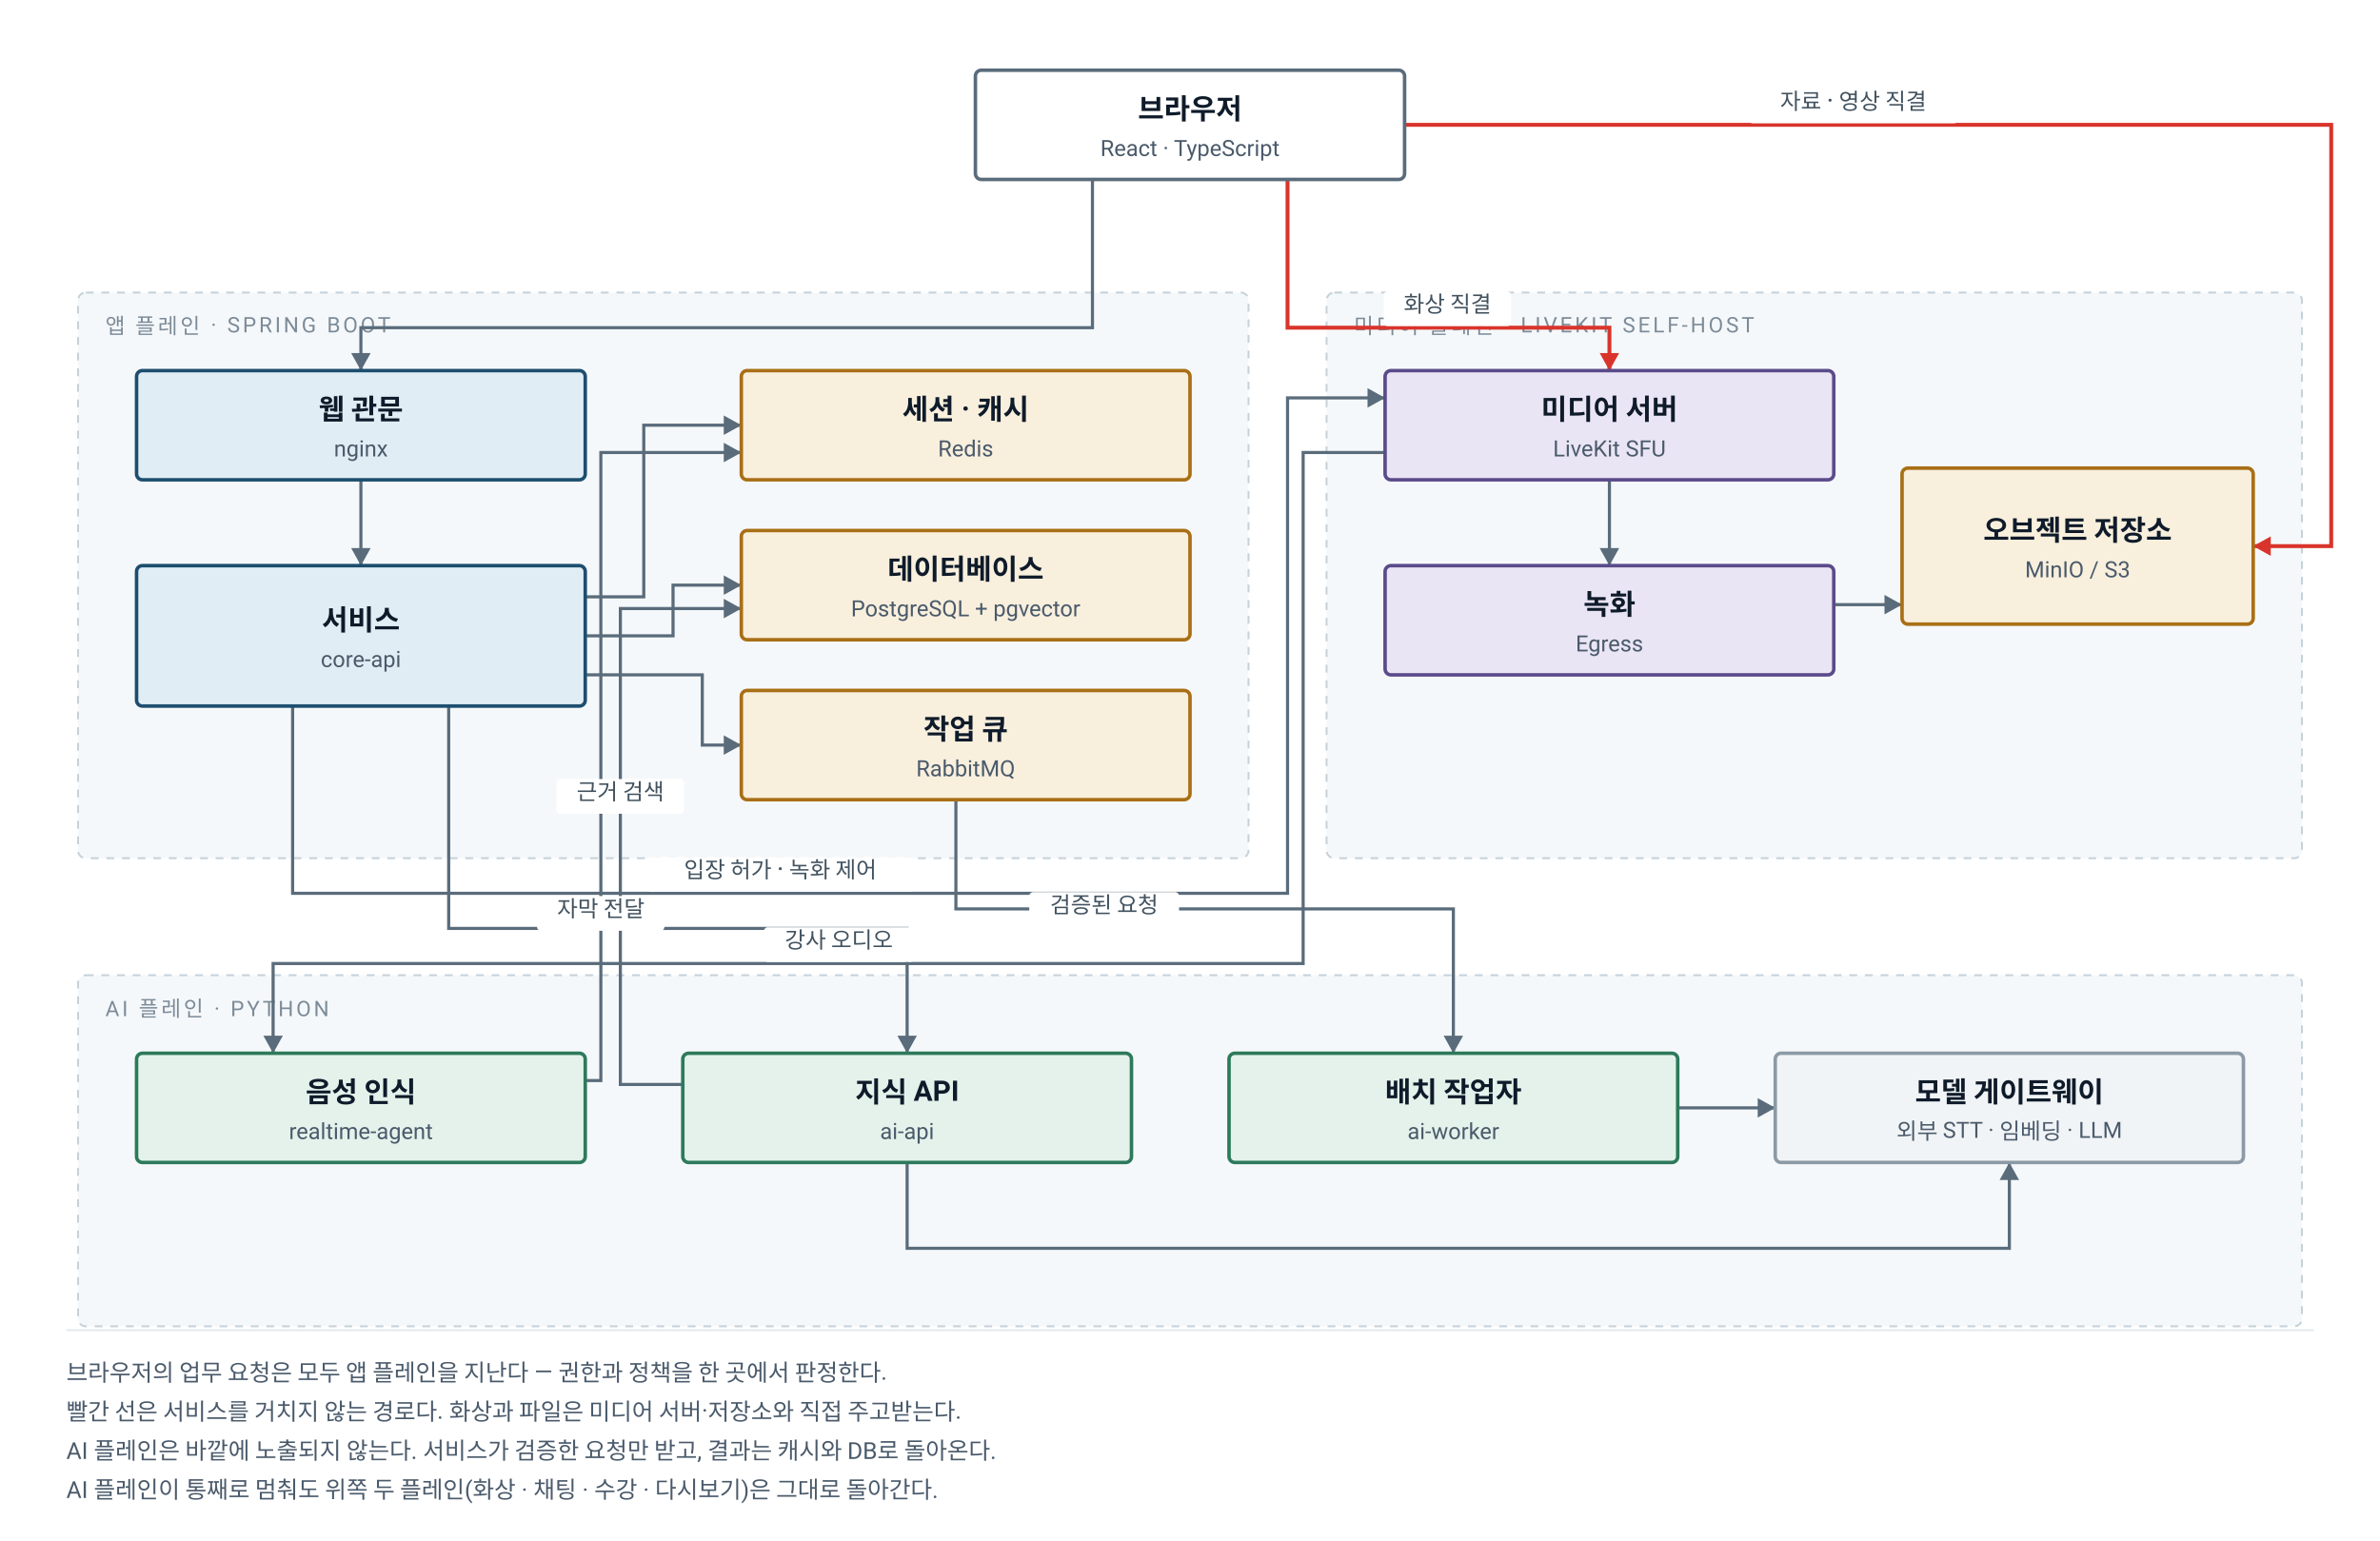
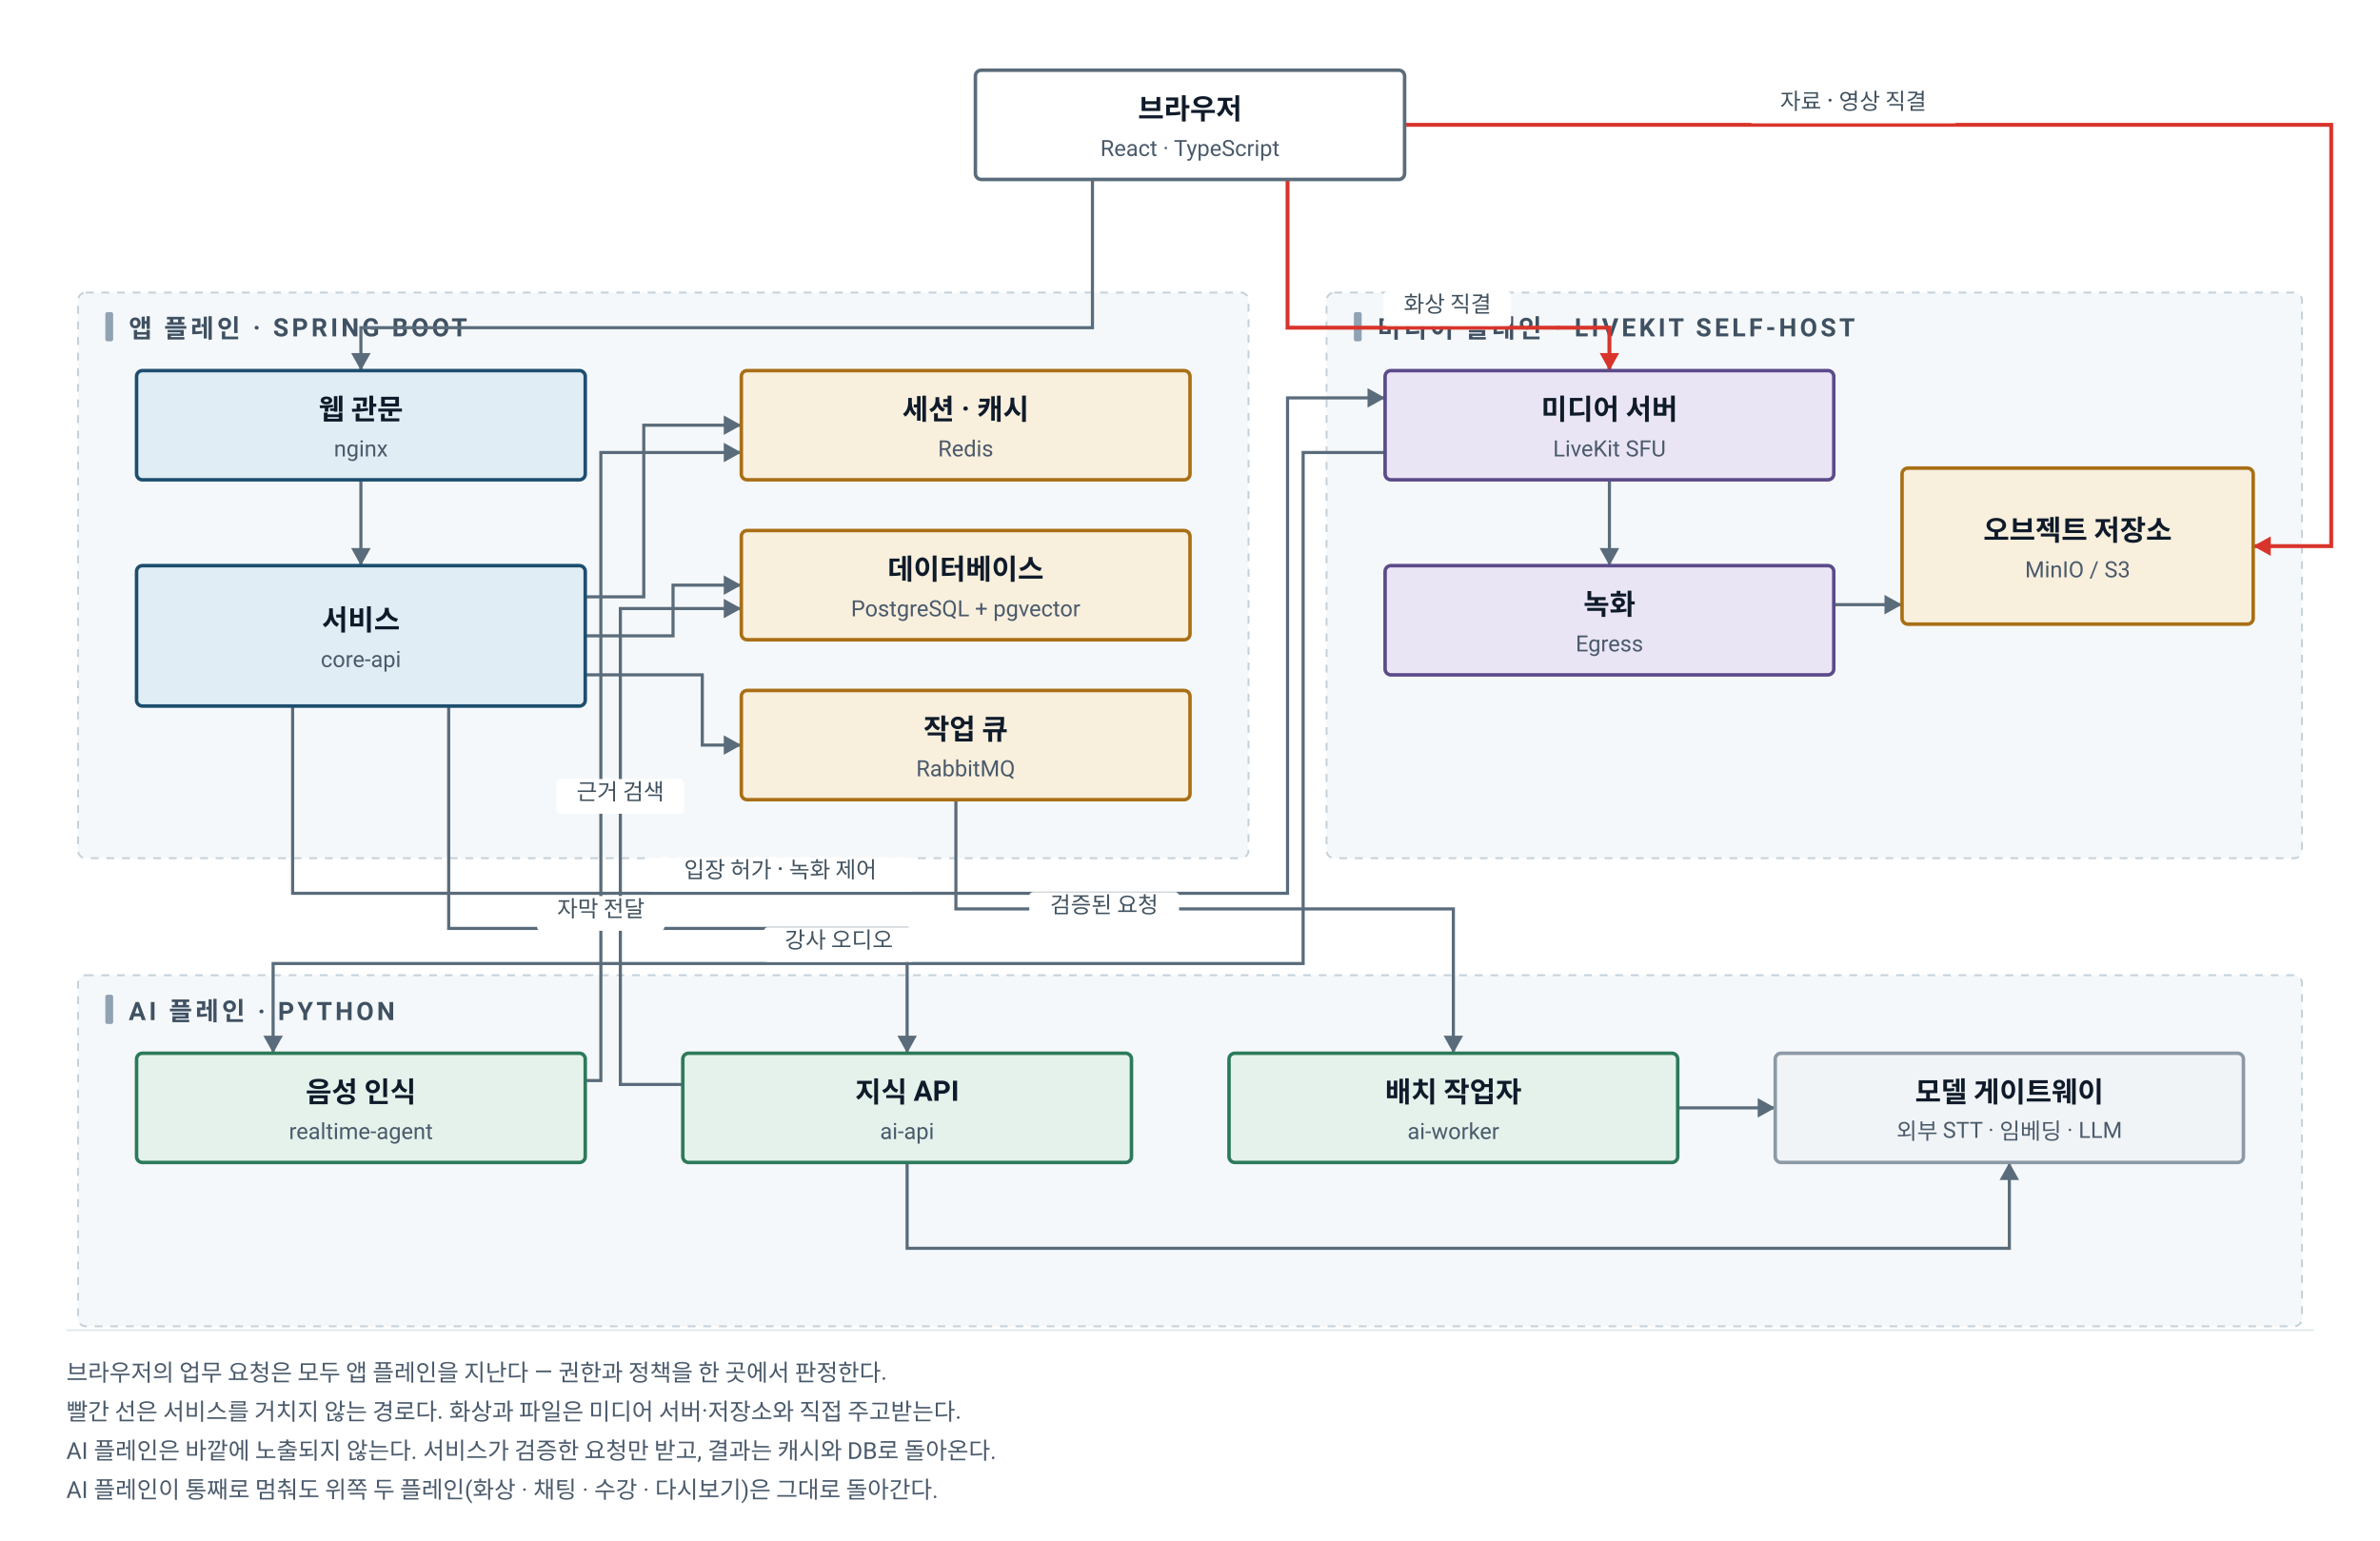
<svg xmlns="http://www.w3.org/2000/svg" viewBox="0 0 1220 790" width="1220" height="790" role="img">
  <style>text{font-family:system-ui,-apple-system,"Segoe UI",Roboto,"Malgun Gothic","Apple SD Gothic Neo","Noto Sans KR",sans-serif}</style>
  <rect width="100%" height="100%" fill="#FFFFFF" />
  <rect x="40" y="150" width="600" height="290" rx="4" fill="#F5F8FA" stroke="#C6D2DB" stroke-width="1" stroke-dasharray="4 4" />
-   <text x="54" y="171" font-size="11" fill="#7C8B99" letter-spacing="1.4">앱 플레인 · SPRING BOOT</text>
+   <rect x="54" y="160" width="4" height="15" rx="1" fill="#8FA3B4" />
+   <text x="66" y="173" font-size="13" font-weight="700" fill="#3F5162" letter-spacing="1.6">앱 플레인 · SPRING BOOT</text>
  <rect x="680" y="150" width="500" height="290" rx="4" fill="#F5F8FA" stroke="#C6D2DB" stroke-width="1" stroke-dasharray="4 4" />
-   <text x="694" y="171" font-size="11" fill="#7C8B99" letter-spacing="1.4">미디어 플레인 · LIVEKIT SELF-HOST</text>
+   <rect x="694" y="160" width="4" height="15" rx="1" fill="#8FA3B4" />
+   <text x="706" y="173" font-size="13" font-weight="700" fill="#3F5162" letter-spacing="1.6">미디어 플레인 · LIVEKIT SELF-HOST</text>
  <rect x="40" y="500" width="1140" height="180" rx="4" fill="#F5F8FA" stroke="#C6D2DB" stroke-width="1" stroke-dasharray="4 4" />
-   <text x="54" y="521" font-size="11" fill="#7C8B99" letter-spacing="1.4">AI 플레인 · PYTHON</text>
+   <rect x="54" y="510" width="4" height="15" rx="1" fill="#8FA3B4" />
+   <text x="66" y="523" font-size="13" font-weight="700" fill="#3F5162" letter-spacing="1.6">AI 플레인 · PYTHON</text>
  <path d="M560,92 V168 H185 V190" fill="none" stroke="#5A6C7B" stroke-width="1.6" />
  <path d="M185,190 l-5,-9 l10,0 z" fill="#5A6C7B" />
  <path d="M660,92 V168 H825 V190" fill="none" stroke="#D9342B" stroke-width="2" />
  <path d="M825,190 l-5,-9 l10,0 z" fill="#D9342B" />
  <path d="M720,64 H1195 V280 H1155" fill="none" stroke="#D9342B" stroke-width="2" />
  <path d="M1155,280 l9,-5 l0,10 z" fill="#D9342B" />
  <path d="M185,246 V290" fill="none" stroke="#5A6C7B" stroke-width="1.6" />
  <path d="M185,290 l-5,-9 l10,0 z" fill="#5A6C7B" />
  <path d="M300,306 H330 V218 H380" fill="none" stroke="#5A6C7B" stroke-width="1.6" />
  <path d="M380,218 l-9,-5 l0,10 z" fill="#5A6C7B" />
  <path d="M300,326 H345 V300 H380" fill="none" stroke="#5A6C7B" stroke-width="1.6" />
  <path d="M380,300 l-9,-5 l0,10 z" fill="#5A6C7B" />
  <path d="M300,346 H360 V382 H380" fill="none" stroke="#5A6C7B" stroke-width="1.6" />
  <path d="M380,382 l-9,-5 l0,10 z" fill="#5A6C7B" />
  <path d="M150,362 V458 H660 V204 H710" fill="none" stroke="#5A6C7B" stroke-width="1.6" />
  <path d="M710,204 l-9,-5 l0,10 z" fill="#5A6C7B" />
  <path d="M230,362 V476 H465 V540" fill="none" stroke="#5A6C7B" stroke-width="1.6" />
  <path d="M465,540 l-5,-9 l10,0 z" fill="#5A6C7B" />
  <path d="M710,232 H668 V494 H140 V540" fill="none" stroke="#5A6C7B" stroke-width="1.6" />
  <path d="M140,540 l-5,-9 l10,0 z" fill="#5A6C7B" />
  <path d="M825,246 V290" fill="none" stroke="#5A6C7B" stroke-width="1.6" />
  <path d="M825,290 l-5,-9 l10,0 z" fill="#5A6C7B" />
  <path d="M940,310 H975" fill="none" stroke="#5A6C7B" stroke-width="1.6" />
  <path d="M975,310 l-9,-5 l0,10 z" fill="#5A6C7B" />
  <path d="M490,410 V466 H745 V540" fill="none" stroke="#5A6C7B" stroke-width="1.6" />
  <path d="M745,540 l-5,-9 l10,0 z" fill="#5A6C7B" />
  <path d="M465,596 V640 H1030 V596" fill="none" stroke="#5A6C7B" stroke-width="1.6" />
  <path d="M1030,596 l-5,9 l10,0 z" fill="#5A6C7B" />
  <path d="M860,568 H910" fill="none" stroke="#5A6C7B" stroke-width="1.6" />
  <path d="M910,568 l-9,-5 l0,10 z" fill="#5A6C7B" />
  <path d="M350,556 H318 V312 H380" fill="none" stroke="#5A6C7B" stroke-width="1.6" />
  <path d="M380,312 l-9,-5 l0,10 z" fill="#5A6C7B" />
  <path d="M300,554 H308 V232 H380" fill="none" stroke="#5A6C7B" stroke-width="1.6" />
  <path d="M380,232 l-9,-5 l0,10 z" fill="#5A6C7B" />
  <rect x="709.3" y="149.4" width="65.3" height="17.8" fill="#FFFFFF" rx="2" />
  <text x="742" y="160" text-anchor="middle" font-size="11.5" fill="#41525F" font-weight="500">화상 직결</text>
  <rect x="896.4" y="45.4" width="107.3" height="17.8" fill="#FFFFFF" rx="2" />
  <text x="950" y="56" text-anchor="middle" font-size="11.5" fill="#41525F" font-weight="500">자료 · 영상 직결</text>
  <rect x="331.7" y="439.4" width="136.6" height="17.8" fill="#FFFFFF" rx="2" />
  <text x="400" y="450" text-anchor="middle" font-size="11.5" fill="#41525F" font-weight="500">입장 허가 · 녹화 제어</text>
  <rect x="527.6" y="457.4" width="76.8" height="17.8" fill="#FFFFFF" rx="2" />
  <text x="566" y="468" text-anchor="middle" font-size="11.5" fill="#41525F" font-weight="500">검증된 요청</text>
  <rect x="391.6" y="475.4" width="76.8" height="17.8" fill="#FFFFFF" rx="2" />
  <text x="430" y="486" text-anchor="middle" font-size="11.5" fill="#41525F" font-weight="500">강사 오디오</text>
  <rect x="285.3" y="399.4" width="65.3" height="17.8" fill="#FFFFFF" rx="2" />
  <text x="318" y="410" text-anchor="middle" font-size="11.5" fill="#41525F" font-weight="500">근거 검색</text>
  <rect x="275.3" y="459.4" width="65.3" height="17.8" fill="#FFFFFF" rx="2" />
  <text x="308" y="470" text-anchor="middle" font-size="11.5" fill="#41525F" font-weight="500">자막 전달</text>
  <rect x="500" y="36" width="220" height="56" rx="3" fill="#FFFFFF" stroke="#5A6C7B" stroke-width="1.8" />
  <text x="610.0" y="61.0" text-anchor="middle" font-size="14.5" font-weight="650" fill="#0F1B2A">브라우저</text>
  <text x="610.0" y="80.0" text-anchor="middle" font-size="11.5" fill="#4A5A6B">React · TypeScript</text>
  <rect x="70" y="190" width="230" height="56" rx="3" fill="#E1EDF4" stroke="#1D4E6F" stroke-width="1.8" />
  <text x="185.0" y="215.0" text-anchor="middle" font-size="14.5" font-weight="650" fill="#0F1B2A">웹 관문</text>
  <text x="185.0" y="234.0" text-anchor="middle" font-size="11.5" fill="#4A5A6B">nginx</text>
  <rect x="70" y="290" width="230" height="72" rx="3" fill="#E1EDF4" stroke="#1D4E6F" stroke-width="1.8" />
  <text x="185.0" y="323.0" text-anchor="middle" font-size="14.5" font-weight="650" fill="#0F1B2A">서비스</text>
  <text x="185.0" y="342.0" text-anchor="middle" font-size="11.5" fill="#4A5A6B">core-api</text>
  <rect x="380" y="190" width="230" height="56" rx="3" fill="#F8EFDD" stroke="#A96F16" stroke-width="1.8" />
  <text x="495.0" y="215.0" text-anchor="middle" font-size="14.5" font-weight="650" fill="#0F1B2A">세션 · 캐시</text>
  <text x="495.0" y="234.0" text-anchor="middle" font-size="11.5" fill="#4A5A6B">Redis</text>
  <rect x="380" y="272" width="230" height="56" rx="3" fill="#F8EFDD" stroke="#A96F16" stroke-width="1.8" />
  <text x="495.0" y="297.0" text-anchor="middle" font-size="14.5" font-weight="650" fill="#0F1B2A">데이터베이스</text>
  <text x="495.0" y="316.0" text-anchor="middle" font-size="11.5" fill="#4A5A6B">PostgreSQL + pgvector</text>
  <rect x="380" y="354" width="230" height="56" rx="3" fill="#F8EFDD" stroke="#A96F16" stroke-width="1.8" />
  <text x="495.0" y="379.0" text-anchor="middle" font-size="14.5" font-weight="650" fill="#0F1B2A">작업 큐</text>
  <text x="495.0" y="398.0" text-anchor="middle" font-size="11.5" fill="#4A5A6B">RabbitMQ</text>
  <rect x="710" y="190" width="230" height="56" rx="3" fill="#EAE5F5" stroke="#5B4B8A" stroke-width="1.8" />
  <text x="825.0" y="215.0" text-anchor="middle" font-size="14.5" font-weight="650" fill="#0F1B2A">미디어 서버</text>
  <text x="825.0" y="234.0" text-anchor="middle" font-size="11.5" fill="#4A5A6B">LiveKit SFU</text>
  <rect x="710" y="290" width="230" height="56" rx="3" fill="#EAE5F5" stroke="#5B4B8A" stroke-width="1.8" />
  <text x="825.0" y="315.0" text-anchor="middle" font-size="14.5" font-weight="650" fill="#0F1B2A">녹화</text>
  <text x="825.0" y="334.0" text-anchor="middle" font-size="11.5" fill="#4A5A6B">Egress</text>
  <rect x="975" y="240" width="180" height="80" rx="3" fill="#F8EFDD" stroke="#A96F16" stroke-width="1.8" />
  <text x="1065.0" y="277.0" text-anchor="middle" font-size="14.5" font-weight="650" fill="#0F1B2A">오브젝트 저장소</text>
  <text x="1065.0" y="296.0" text-anchor="middle" font-size="11.5" fill="#4A5A6B">MinIO / S3</text>
  <rect x="70" y="540" width="230" height="56" rx="3" fill="#E4F2EB" stroke="#2C7A5B" stroke-width="1.8" />
  <text x="185.0" y="565.0" text-anchor="middle" font-size="14.5" font-weight="650" fill="#0F1B2A">음성 인식</text>
  <text x="185.0" y="584.0" text-anchor="middle" font-size="11.5" fill="#4A5A6B">realtime-agent</text>
  <rect x="350" y="540" width="230" height="56" rx="3" fill="#E4F2EB" stroke="#2C7A5B" stroke-width="1.8" />
  <text x="465.0" y="565.0" text-anchor="middle" font-size="14.5" font-weight="650" fill="#0F1B2A">지식 API</text>
  <text x="465.0" y="584.0" text-anchor="middle" font-size="11.5" fill="#4A5A6B">ai-api</text>
  <rect x="630" y="540" width="230" height="56" rx="3" fill="#E4F2EB" stroke="#2C7A5B" stroke-width="1.8" />
  <text x="745.0" y="565.0" text-anchor="middle" font-size="14.5" font-weight="650" fill="#0F1B2A">배치 작업자</text>
  <text x="745.0" y="584.0" text-anchor="middle" font-size="11.5" fill="#4A5A6B">ai-worker</text>
  <rect x="910" y="540" width="240" height="56" rx="3" fill="#F1F4F6" stroke="#8C9AA6" stroke-width="1.8" />
  <text x="1030.0" y="565.0" text-anchor="middle" font-size="14.5" font-weight="650" fill="#0F1B2A">모델 게이트웨이</text>
  <text x="1030.0" y="584.0" text-anchor="middle" font-size="11.5" fill="#4A5A6B">외부 STT · 임베딩 · LLM</text>
  <line x1="34" y1="682" x2="1186" y2="682" stroke="#E3E9ED" />
  <text x="34" y="708" font-size="12" fill="#4A5A6B">브라우저의 업무 요청은 모두 앱 플레인을 지난다 — 권한과 정책을 한 곳에서 판정한다.</text>
  <text x="34" y="728" font-size="12" fill="#4A5A6B">빨간 선은 서비스를 거치지 않는 경로다. 화상과 파일은 미디어 서버·저장소와 직접 주고받는다.</text>
  <text x="34" y="748" font-size="12" fill="#4A5A6B">AI 플레인은 바깥에 노출되지 않는다. 서비스가 검증한 요청만 받고, 결과는 캐시와 DB로 돌아온다.</text>
  <text x="34" y="768" font-size="12" fill="#4A5A6B">AI 플레인이 통째로 멈춰도 위쪽 두 플레인(화상 · 채팅 · 수강 · 다시보기)은 그대로 돌아간다.</text>
</svg>
